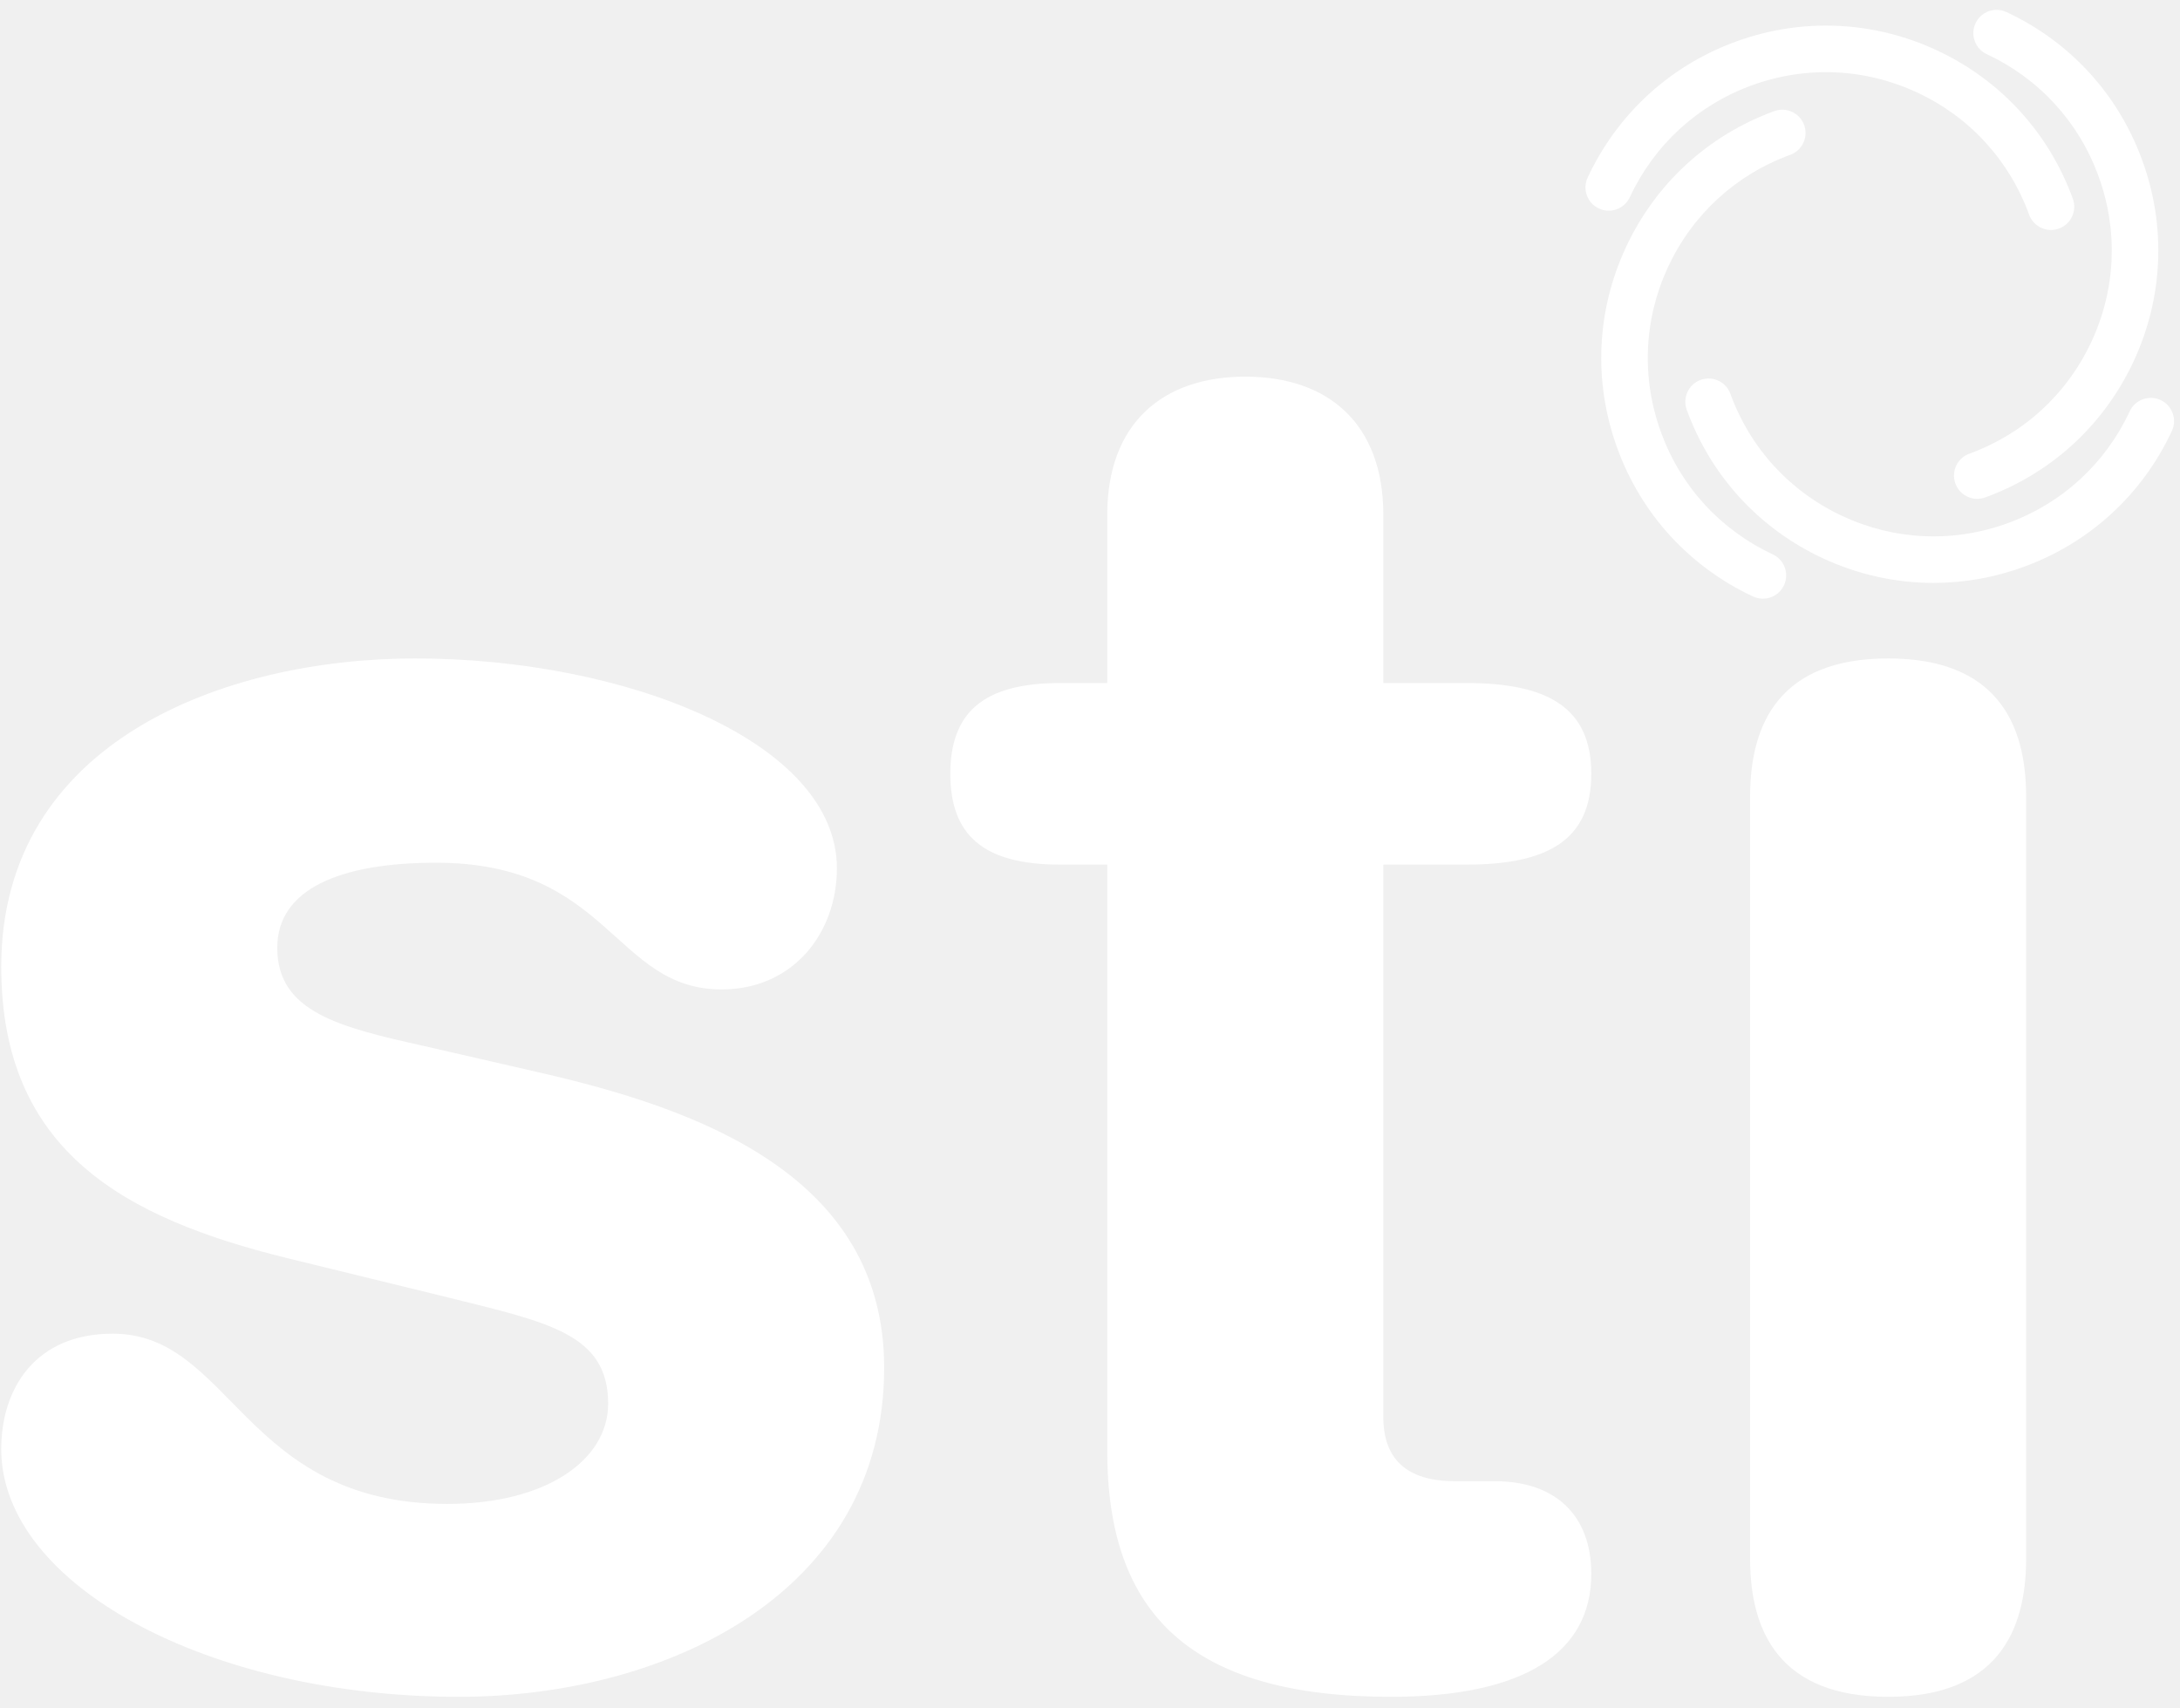
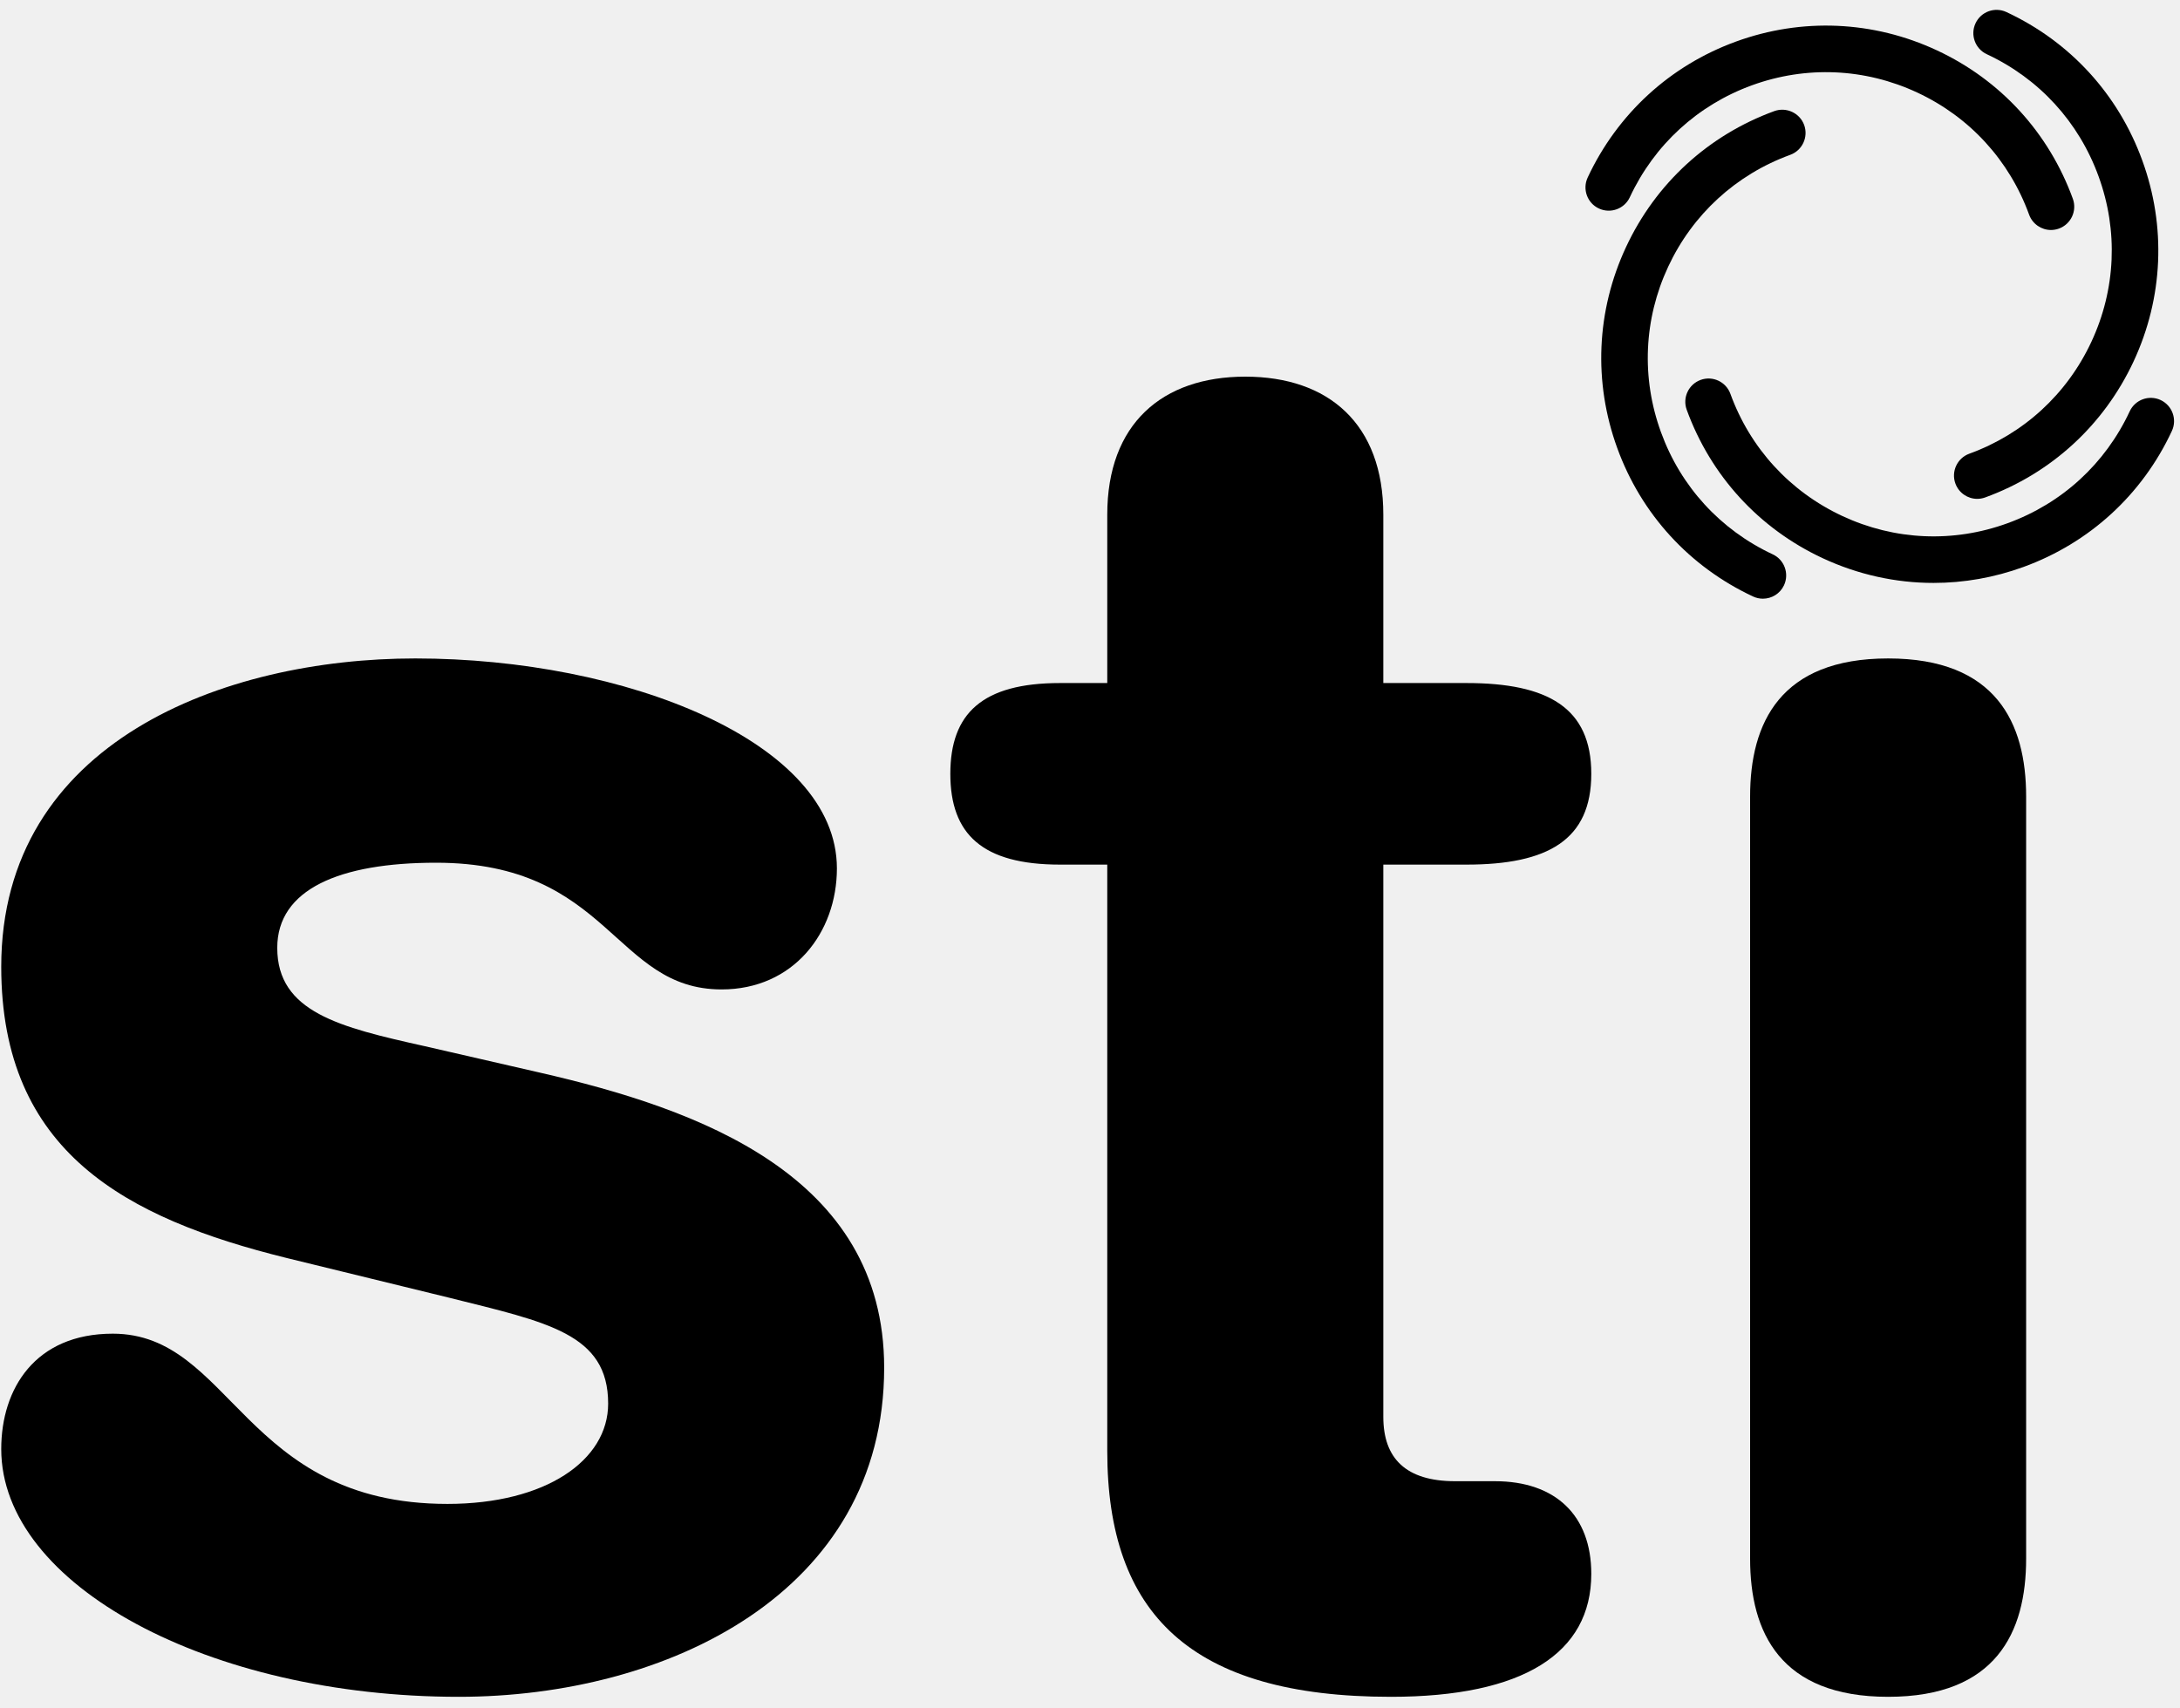
<svg xmlns="http://www.w3.org/2000/svg" width="60px" height="47px" viewBox="0 0 60 47" version="1.1">
  <defs />
  <g id="-" stroke="none" stroke-width="1" fill="none" fill-rule="evenodd">
-     <g id="Menu-Closed" transform="translate(-13, -26)" fill="#FFFFFF">
+     <g id="Menu-Closed" transform="translate(-13, -26)" fill="#000000">
      <g id="Logo" transform="translate(13, 25)">
        <g id="Group">
          <g id="STI-Logo">
            <path d="M11.43,19.125 C17.206,19.125 23.034,21.416 23.034,24.904 C23.034,26.674 21.837,28.236 19.86,28.236 C16.894,28.236 16.79,24.748 12.002,24.748 C9.348,24.748 7.631,25.477 7.631,27.091 C7.631,28.861 9.348,29.277 11.69,29.798 L14.864,30.527 C19.183,31.516 24.335,33.338 24.335,38.649 C24.335,44.845 18.351,47.708 12.627,47.708 C5.758,47.708 0.034,44.636 0.034,40.888 C0.034,39.222 0.97,37.712 3.104,37.712 C6.383,37.712 6.695,42.398 12.314,42.398 C15.02,42.398 16.738,41.2 16.738,39.638 C16.738,37.712 15.073,37.4 12.366,36.723 L7.891,35.629 C3.468,34.536 0.034,32.714 0.034,27.612 C0.034,21.416 6.174,19.125 11.43,19.125" id="Fill-1" />
            <path d="M30.475,24.8 L29.175,24.8 C27.041,24.8 26.156,23.967 26.156,22.301 C26.156,20.635 27.041,19.802 29.175,19.802 L30.475,19.802 L30.475,15.168 C30.475,12.669 31.985,11.368 34.274,11.368 C36.564,11.368 38.073,12.669 38.073,15.168 L38.073,19.802 L40.362,19.802 C42.6,19.802 43.797,20.479 43.797,22.301 C43.797,24.123 42.6,24.8 40.362,24.8 L38.073,24.8 L38.073,40.003 C38.073,41.148 38.697,41.773 40.05,41.773 L41.143,41.773 C42.808,41.773 43.797,42.71 43.797,44.324 C43.797,46.511 41.923,47.708 38.281,47.708 C32.765,47.708 30.475,45.418 30.475,40.94 L30.475,24.8 L36.132,0.44" id="Fill-2" />
            <path d="M48.168,22.926 C48.168,20.895 49.001,19.125 51.967,19.125 C54.933,19.125 55.765,20.895 55.765,22.926 L55.765,43.907 C55.765,45.938 54.933,47.708 51.967,47.708 C49.001,47.708 48.168,45.938 48.168,43.907 L48.168,22.926" id="Fill-3" />
            <path d="M54.42,14.732 C54.158,14.732 53.913,14.57 53.818,14.31 C53.697,13.978 53.869,13.61 54.201,13.489 C55.695,12.946 56.888,11.852 57.561,10.409 C58.234,8.966 58.304,7.349 57.759,5.855 C57.216,4.358 56.123,3.164 54.682,2.492 C54.362,2.343 54.223,1.962 54.372,1.642 C54.521,1.321 54.902,1.182 55.223,1.332 C56.975,2.148 58.303,3.599 58.962,5.417 C59.624,7.231 59.539,9.197 58.722,10.95 C57.904,12.703 56.454,14.032 54.638,14.693 C54.566,14.719 54.492,14.732 54.42,14.732" id="Fill-4" />
            <path d="M56.449,7.331 C56.188,7.331 55.942,7.169 55.847,6.909 C55.304,5.414 54.212,4.22 52.77,3.548 C51.33,2.876 49.713,2.804 48.218,3.348 C46.724,3.892 45.53,4.987 44.857,6.43 C44.708,6.75 44.327,6.889 44.006,6.739 C43.686,6.59 43.548,6.209 43.697,5.888 C44.515,4.135 45.965,2.805 47.78,2.144 C49.596,1.483 51.561,1.57 53.312,2.387 C55.063,3.204 56.39,4.655 57.051,6.472 C57.171,6.804 57,7.171 56.668,7.292 C56.596,7.318 56.521,7.331 56.449,7.331" id="Fill-5" />
            <path d="M48.52,17.48 C48.43,17.48 48.338,17.461 48.25,17.42 C46.498,16.601 45.171,15.15 44.512,13.335 C43.85,11.519 43.935,9.554 44.753,7.801 C45.569,6.05 47.019,4.721 48.835,4.058 C49.166,3.939 49.535,4.109 49.656,4.441 C49.776,4.773 49.605,5.141 49.273,5.262 C47.778,5.807 46.585,6.901 45.913,8.342 C45.24,9.785 45.17,11.402 45.715,12.897 C46.257,14.392 47.35,15.586 48.792,16.26 C49.112,16.409 49.25,16.79 49.101,17.111 C48.992,17.344 48.761,17.48 48.52,17.48" id="Fill-6" />
            <path d="M53.217,17.046 C52.175,17.046 51.136,16.818 50.163,16.364 C48.412,15.547 47.084,14.096 46.423,12.279 C46.302,11.947 46.474,11.579 46.806,11.458 C47.138,11.337 47.506,11.509 47.626,11.842 C48.17,13.337 49.263,14.53 50.704,15.203 C52.146,15.876 53.763,15.947 55.256,15.402 C56.751,14.858 57.944,13.765 58.616,12.322 C58.766,12.001 59.146,11.863 59.467,12.012 C59.787,12.162 59.926,12.543 59.776,12.864 C58.96,14.616 57.51,15.945 55.694,16.606 C54.888,16.9 54.051,17.046 53.217,17.046" id="Fill-7" />
          </g>
        </g>
      </g>
    </g>
  </g>
</svg>
